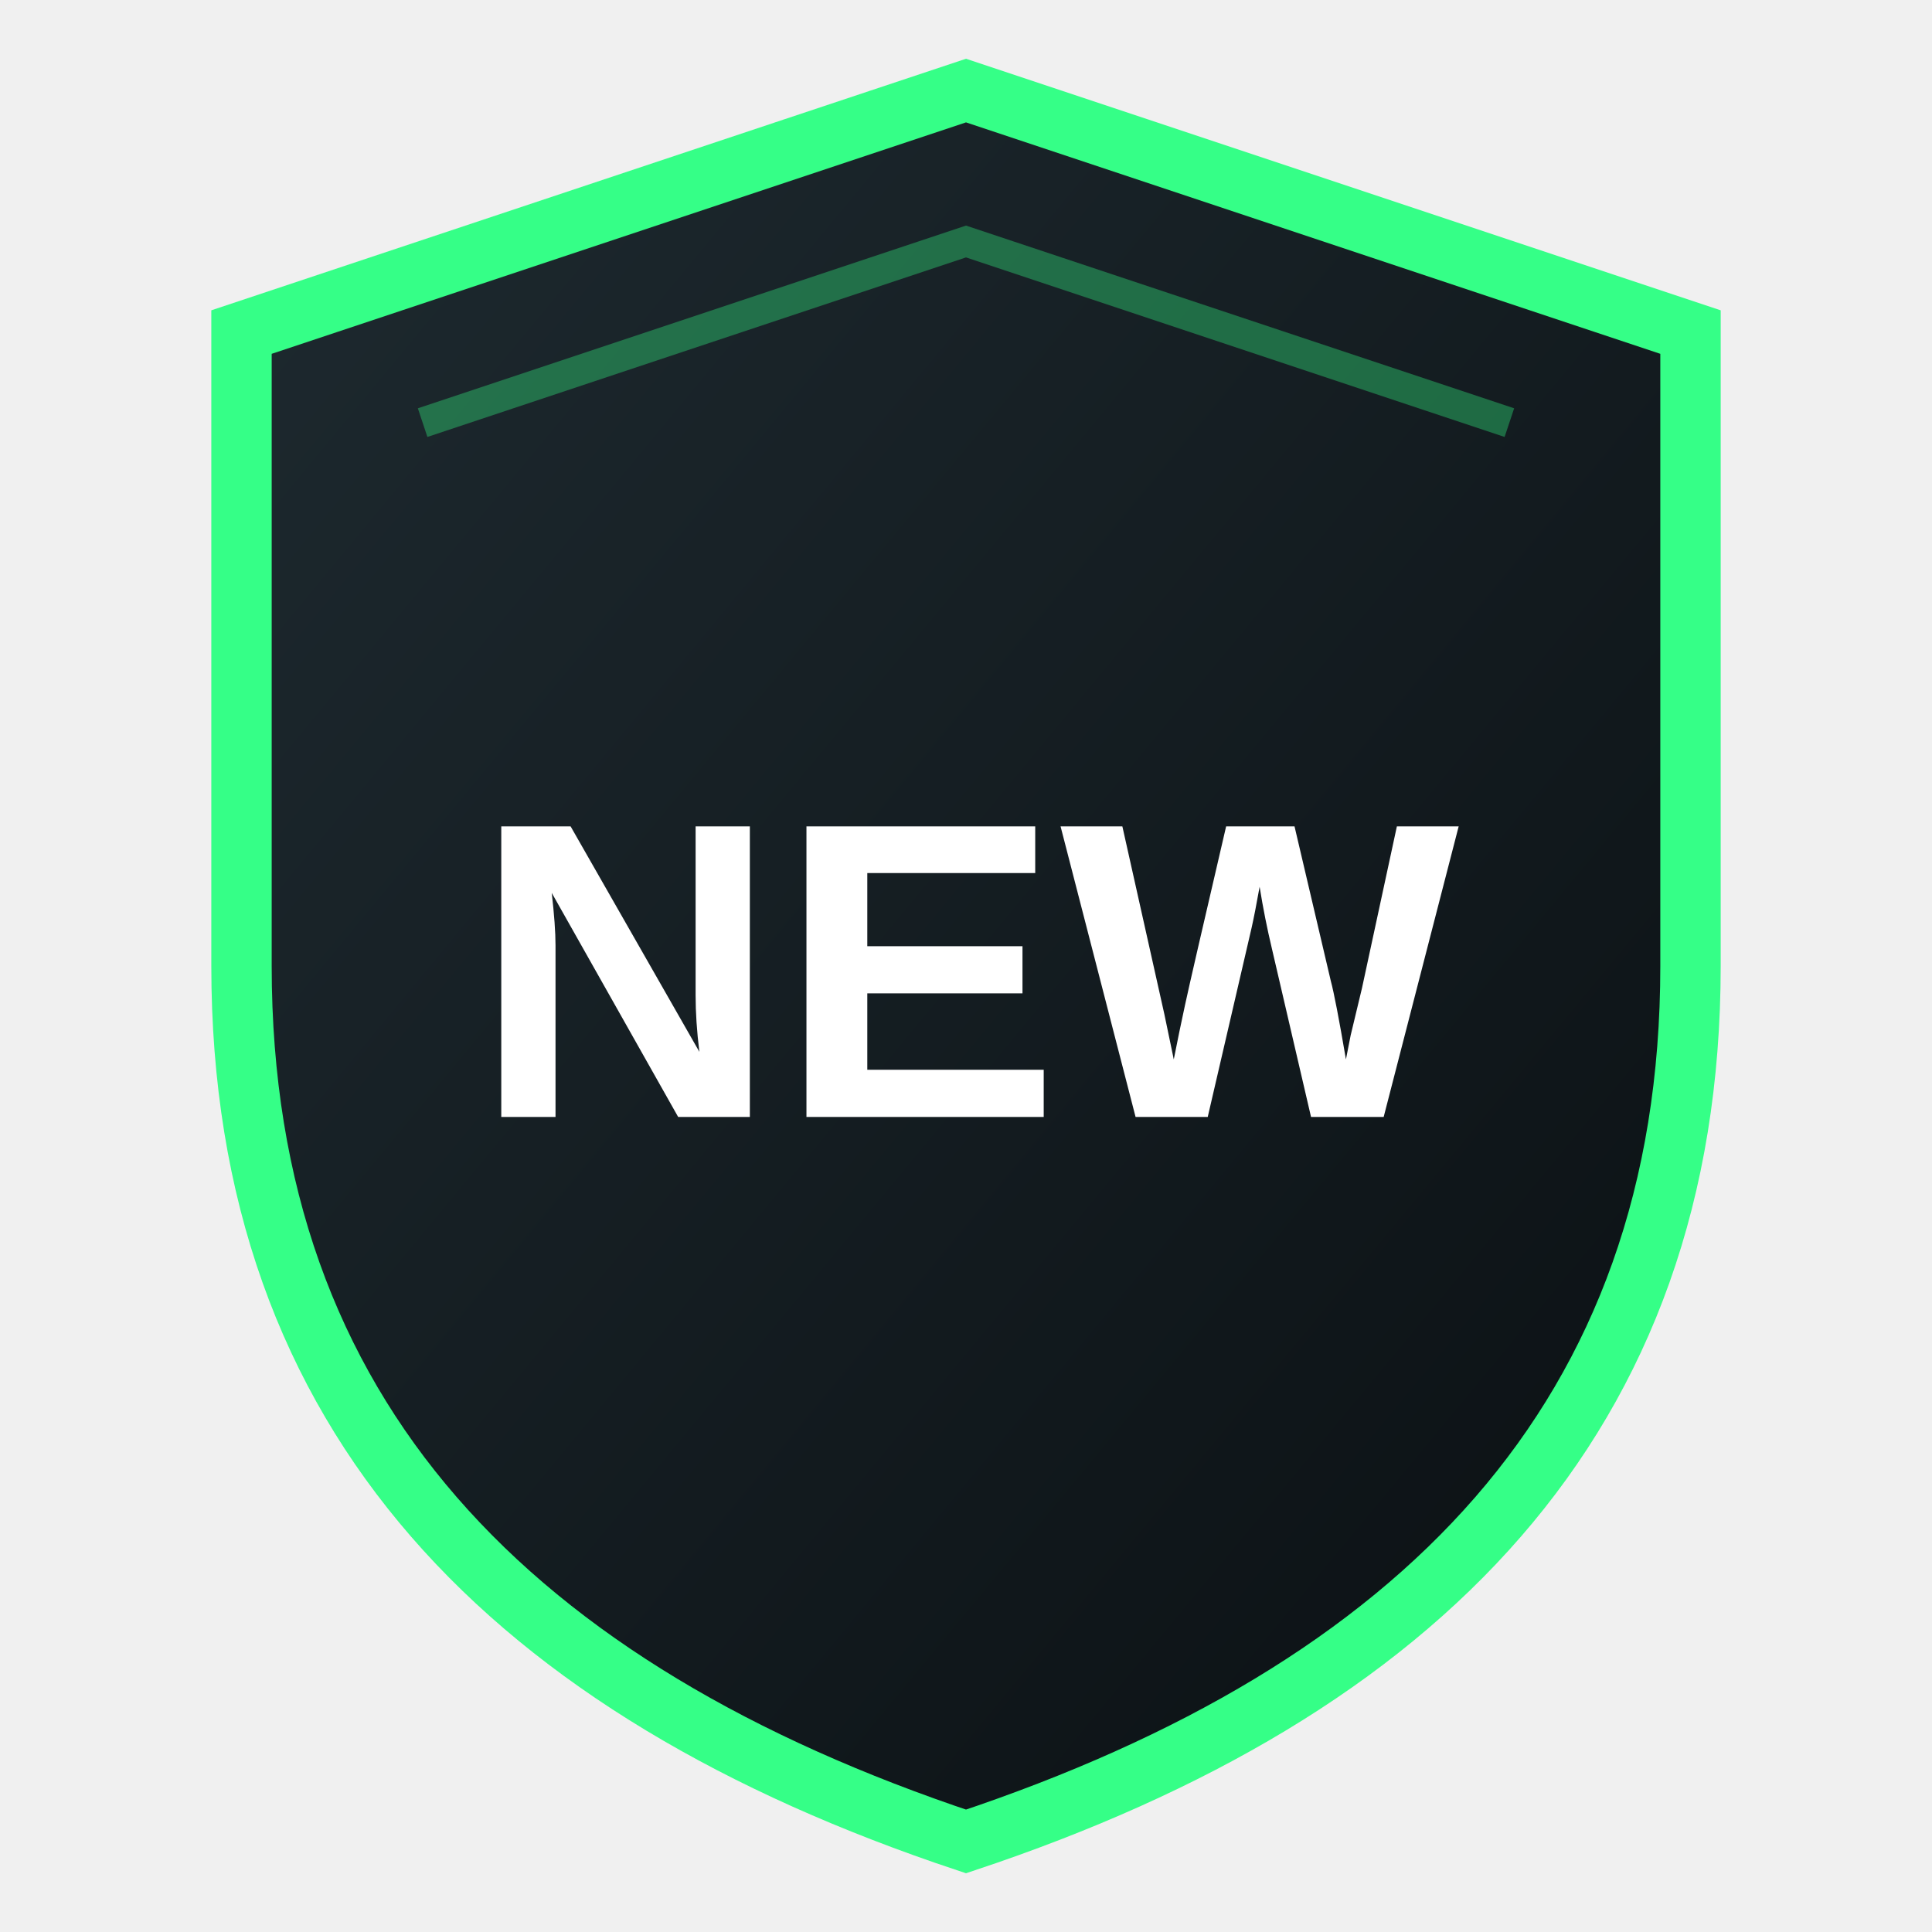
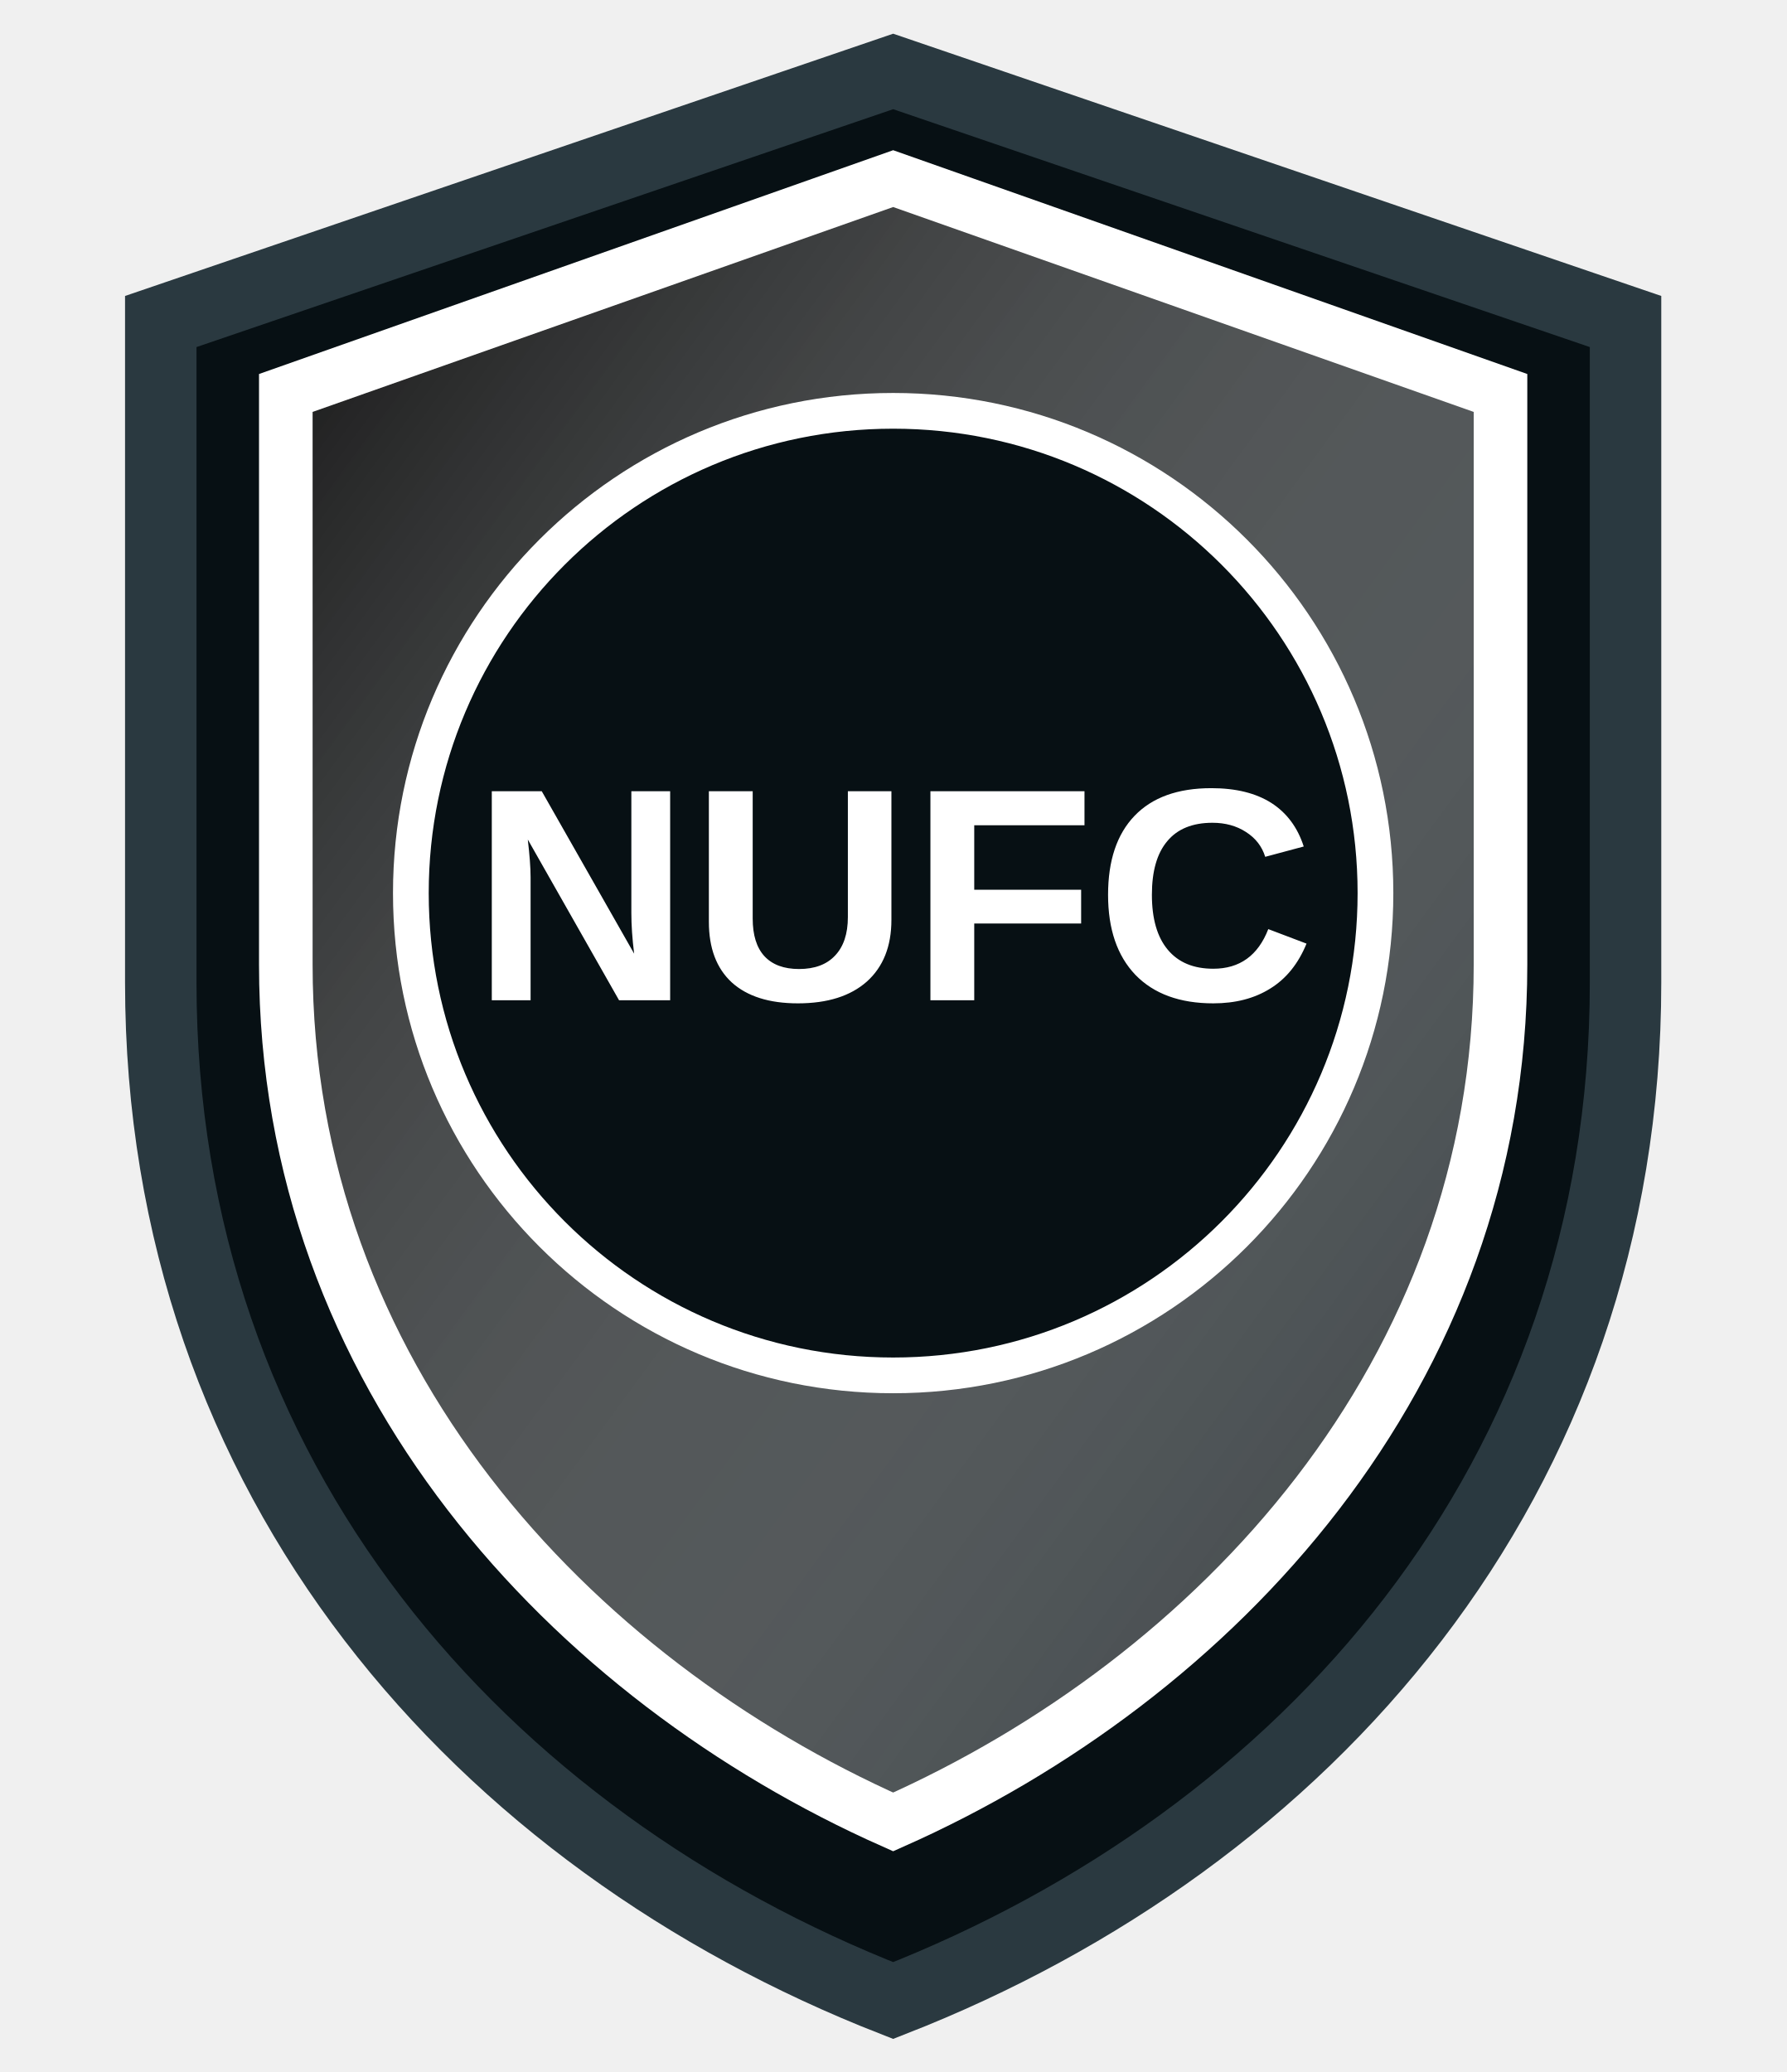
- <svg xmlns="http://www.w3.org/2000/svg" viewBox="0 0 64 64" role="img" aria-label="Newcastle">
+ <svg xmlns="http://www.w3.org/2000/svg" viewBox="0 0 100 116" role="img" aria-label="NEW">
  <defs>
    <linearGradient id="g" x1="0" y1="0" x2="1" y2="1">
-       <stop offset="0" stop-color="#1e2a30" />
-       <stop offset="1" stop-color="#0a0f12" />
+       <stop offset="0" stop-color="#111111" />
+       <stop offset="1" stop-color="#FFFFFF" stop-opacity=".18" />
    </linearGradient>
  </defs>
-   <path d="M32 3 56 11v21c0 15-9 24-24 29C17 56 8 47 8 32V11z" fill="url(#g)" stroke="#35ff87" stroke-width="2" />
-   <path d="M14 14 32 8l18 6" fill="none" stroke="#35ff87" stroke-opacity=".35" />
-   <text x="32" y="37" text-anchor="middle" fill="#fff" font-family="Arial,sans-serif" font-size="14" font-weight="800">NEW</text>
+   <path d="M50 4 L91 18 V55 C91 83 73 103 50 112 C27 103 9 83 9 55 V18 Z" fill="#071014" stroke="#2A3940" stroke-width="4" />
+   <path d="M50 10 L84 22 V54 C84 77 68 94 50 102 C32 94 16 77 16 54 V22 Z" fill="url(#g)" stroke="#FFFFFF" stroke-width="3" />
+   <circle cx="50" cy="50" r="27" fill="#071014" stroke="#FFFFFF" stroke-width="2" />
+   <text x="50" y="56" text-anchor="middle" font-family="Arial, sans-serif" font-size="17" font-weight="800" fill="#FFFFFF">NUFC</text>
</svg>
